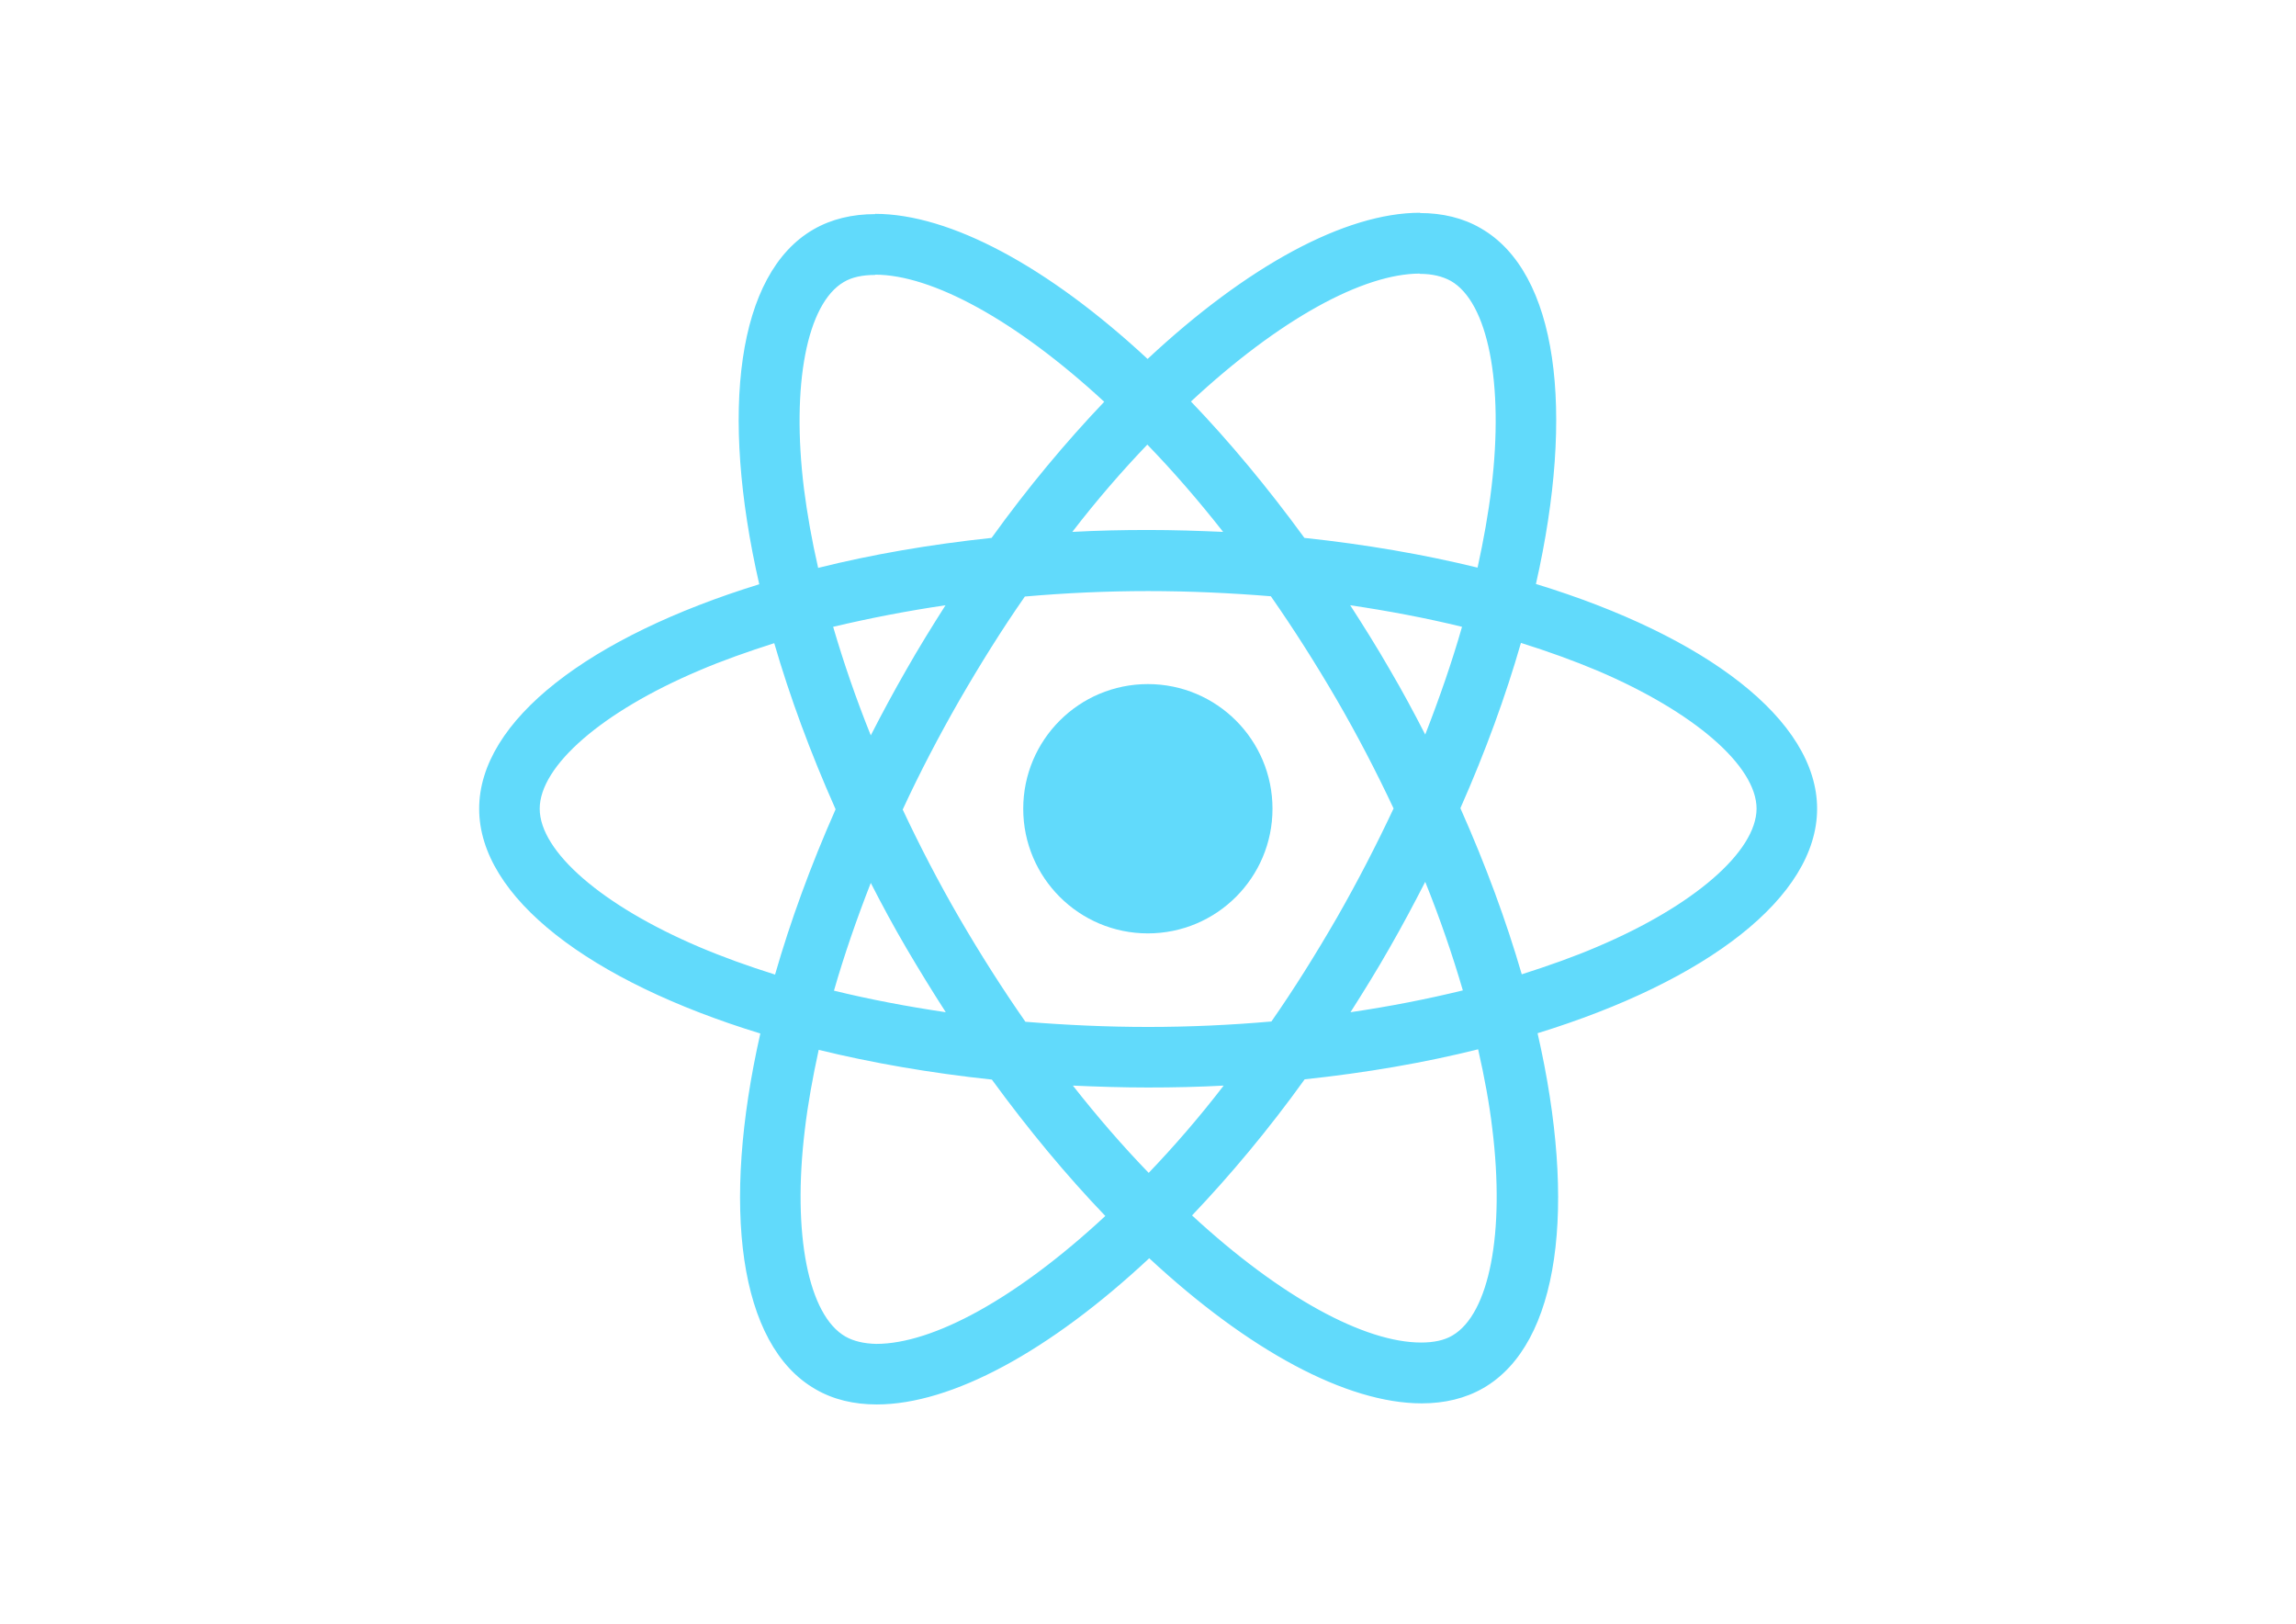
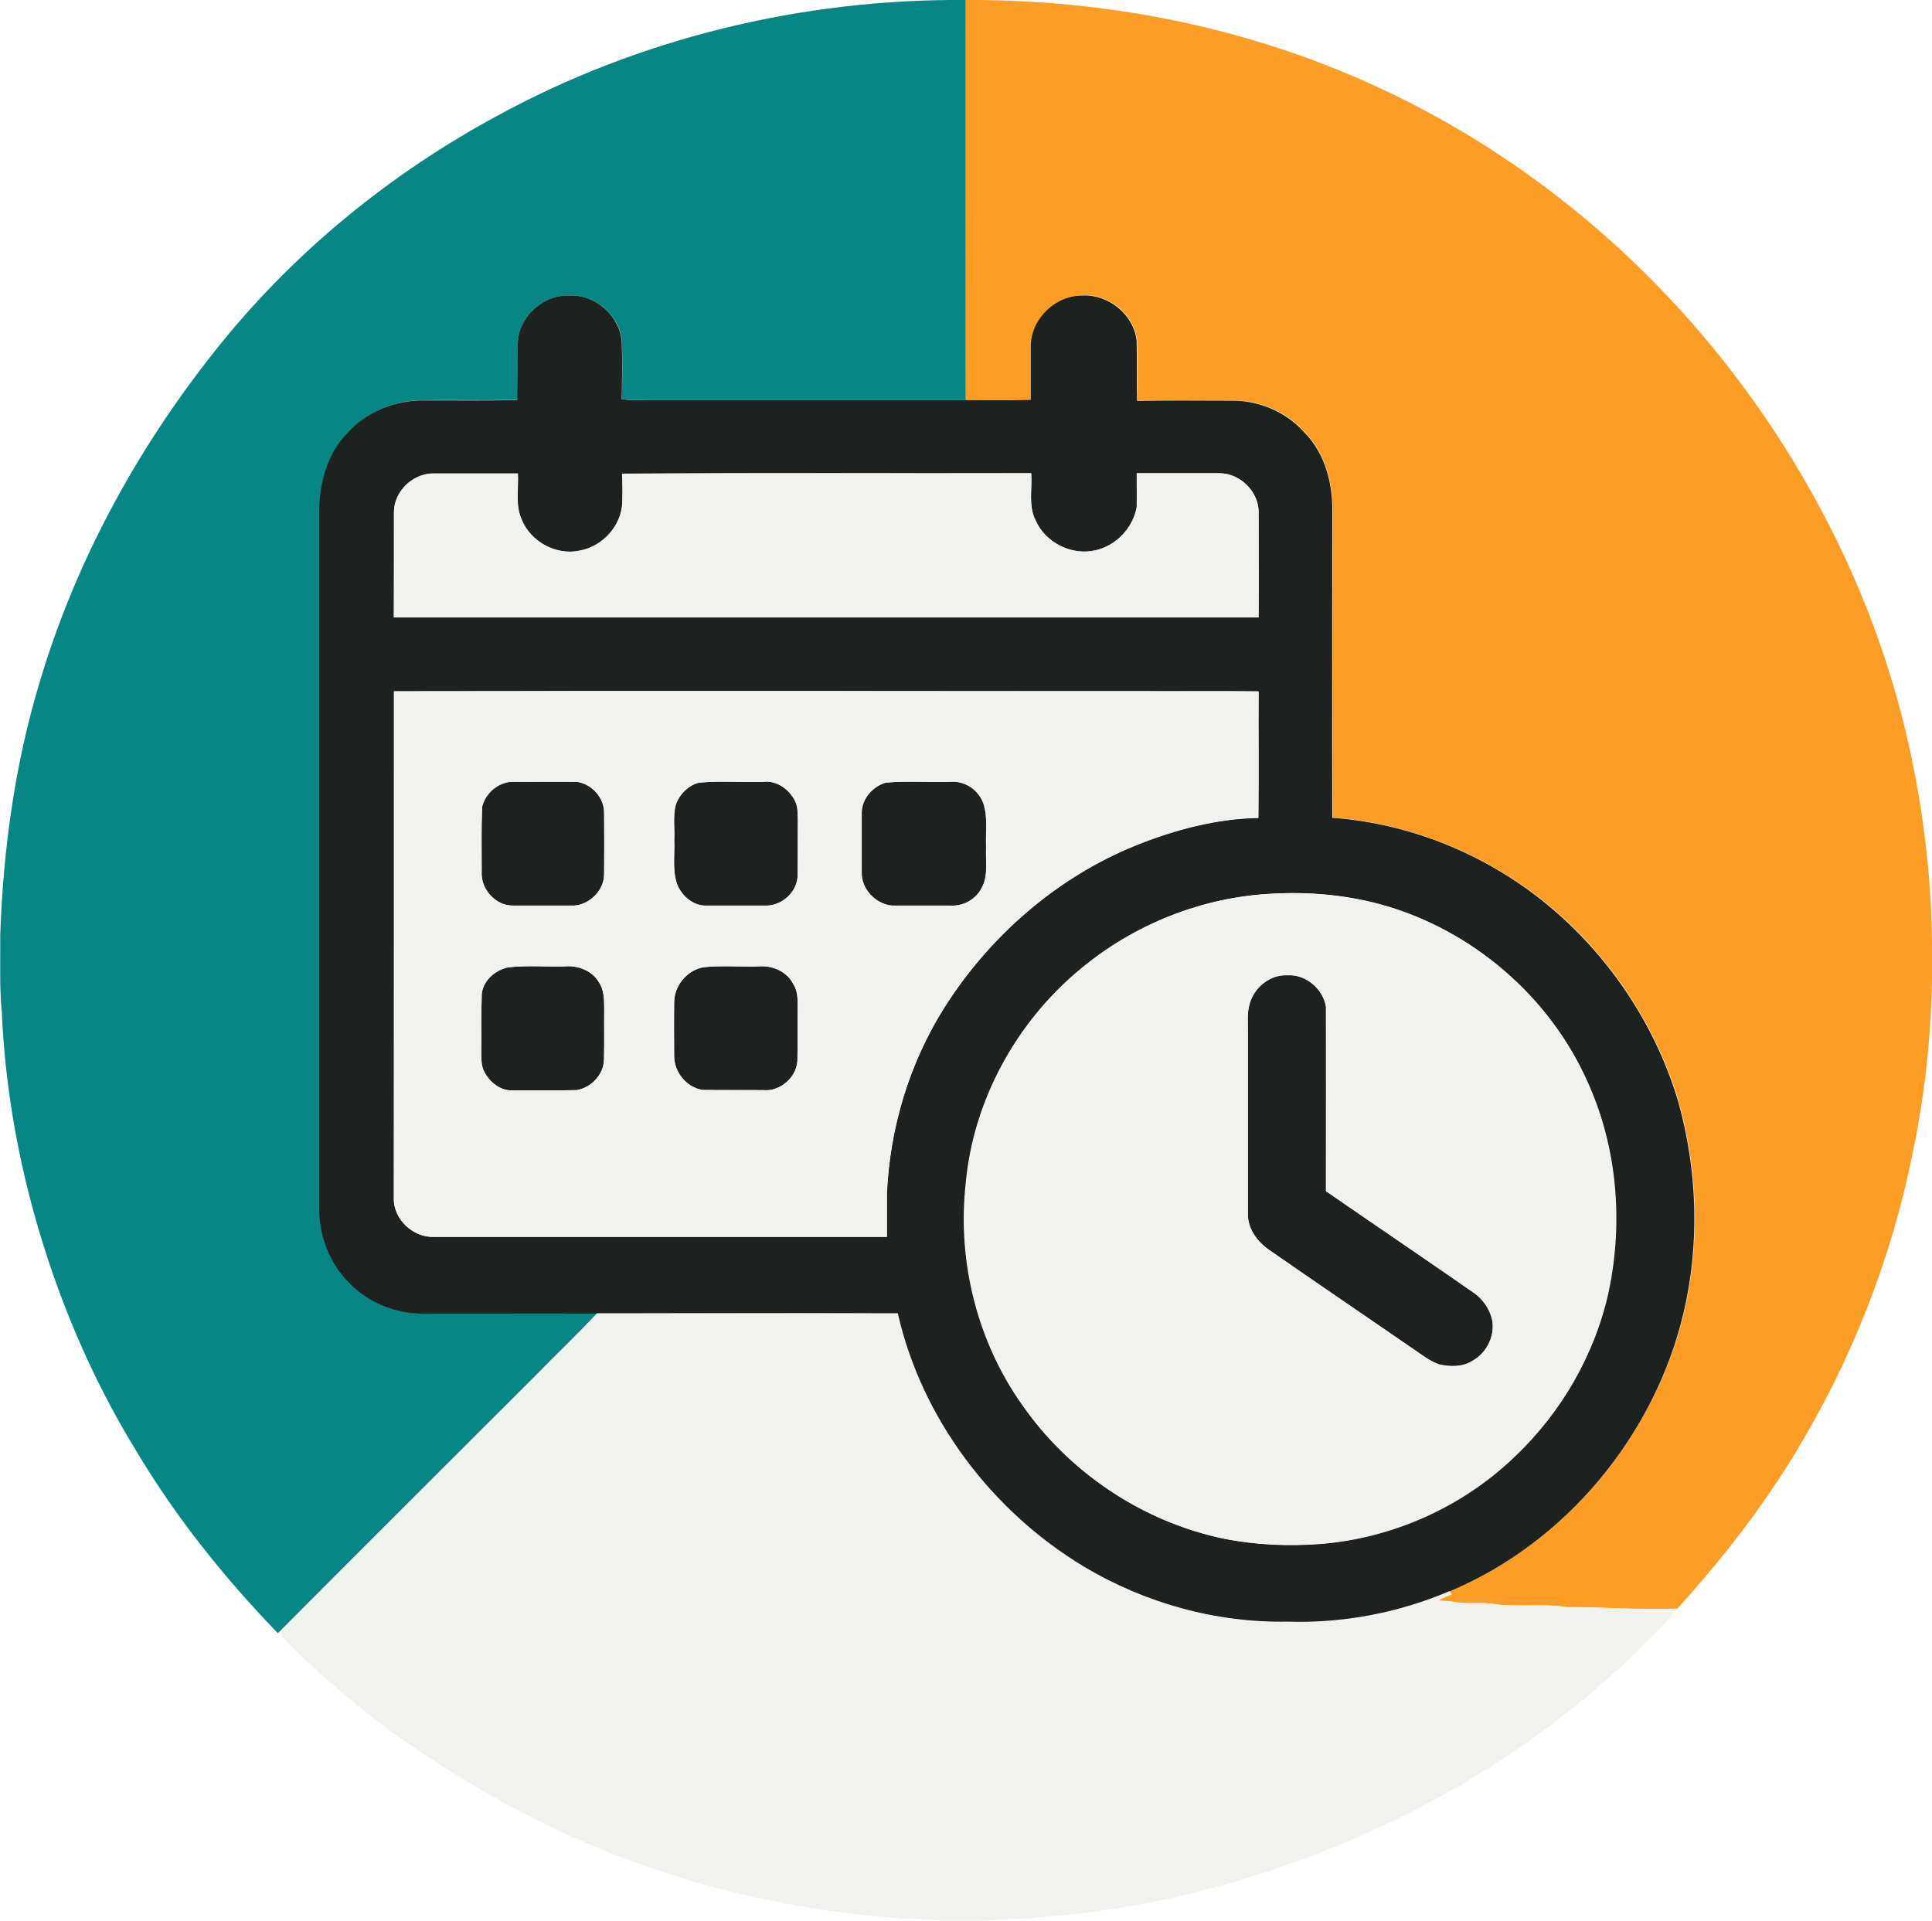
- <svg xmlns="http://www.w3.org/2000/svg" viewBox="0 0 841.9 595.3">
-   <g fill="#61DAFB">
-     <path d="M666.3 296.5c0-32.5-40.7-63.3-103.1-82.4 14.4-63.6 8-114.2-20.2-130.4-6.5-3.8-14.1-5.6-22.4-5.6v22.3c4.6 0 8.3.9 11.4 2.6 13.6 7.8 19.5 37.5 14.9 75.7-1.1 9.4-2.9 19.3-5.1 29.4-19.6-4.8-41-8.5-63.5-10.9-13.5-18.5-27.5-35.3-41.6-50 32.6-30.3 63.2-46.9 84-46.9V78c-27.5 0-63.5 19.6-99.9 53.6-36.4-33.8-72.4-53.2-99.9-53.2v22.3c20.7 0 51.4 16.5 84 46.6-14 14.7-28 31.4-41.3 49.9-22.6 2.4-44 6.1-63.6 11-2.3-10-4-19.7-5.2-29-4.7-38.2 1.1-67.9 14.6-75.8 3-1.8 6.9-2.6 11.5-2.6V78.5c-8.4 0-16 1.8-22.6 5.6-28.1 16.2-34.4 66.7-19.9 130.1-62.2 19.2-102.7 49.9-102.7 82.3 0 32.5 40.7 63.3 103.1 82.4-14.4 63.6-8 114.2 20.2 130.4 6.5 3.8 14.1 5.6 22.5 5.6 27.5 0 63.5-19.6 99.9-53.6 36.4 33.8 72.4 53.2 99.9 53.2 8.4 0 16-1.8 22.6-5.6 28.1-16.2 34.4-66.7 19.9-130.1 62-19.1 102.5-49.9 102.5-82.3zm-130.2-66.7c-3.7 12.9-8.3 26.2-13.5 39.5-4.1-8-8.4-16-13.1-24-4.6-8-9.5-15.8-14.4-23.4 14.2 2.1 27.9 4.7 41 7.9zm-45.8 106.5c-7.8 13.5-15.8 26.3-24.1 38.2-14.9 1.3-30 2-45.2 2-15.1 0-30.2-.7-45-1.9-8.3-11.9-16.4-24.6-24.2-38-7.6-13.1-14.5-26.4-20.8-39.8 6.2-13.4 13.2-26.8 20.7-39.9 7.8-13.5 15.8-26.3 24.1-38.2 14.9-1.3 30-2 45.2-2 15.1 0 30.2.7 45 1.9 8.3 11.9 16.4 24.6 24.2 38 7.6 13.1 14.5 26.4 20.8 39.8-6.3 13.4-13.2 26.8-20.7 39.9zm32.3-13c5.4 13.4 10 26.8 13.8 39.8-13.1 3.2-26.9 5.9-41.2 8 4.9-7.7 9.8-15.6 14.4-23.7 4.6-8 8.9-16.1 13-24.1zM421.2 430c-9.3-9.6-18.6-20.3-27.8-32 9 .4 18.2.7 27.5.7 9.4 0 18.7-.2 27.8-.7-9 11.7-18.3 22.4-27.5 32zm-74.4-58.9c-14.2-2.1-27.9-4.7-41-7.9 3.7-12.9 8.3-26.2 13.5-39.5 4.1 8 8.4 16 13.1 24 4.7 8 9.5 15.8 14.4 23.4zM420.7 163c9.3 9.6 18.6 20.3 27.8 32-9-.4-18.2-.7-27.5-.7-9.4 0-18.7.2-27.8.7 9-11.7 18.3-22.4 27.5-32zm-74 58.9c-4.9 7.7-9.8 15.6-14.4 23.7-4.6 8-8.9 16-13 24-5.4-13.4-10-26.8-13.8-39.8 13.1-3.1 26.9-5.8 41.2-7.9zm-90.5 125.2c-35.4-15.1-58.3-34.9-58.3-50.6 0-15.7 22.9-35.6 58.3-50.6 8.6-3.7 18-7 27.7-10.1 5.7 19.6 13.2 40 22.5 60.9-9.2 20.8-16.6 41.1-22.2 60.6-9.9-3.1-19.3-6.5-28-10.2zM310 490c-13.6-7.8-19.5-37.5-14.9-75.7 1.1-9.4 2.9-19.3 5.1-29.4 19.6 4.8 41 8.5 63.5 10.9 13.5 18.5 27.5 35.3 41.6 50-32.6 30.3-63.2 46.9-84 46.9-4.5-.1-8.3-1-11.3-2.7zm237.2-76.2c4.7 38.2-1.1 67.9-14.6 75.8-3 1.8-6.9 2.6-11.5 2.6-20.7 0-51.4-16.5-84-46.6 14-14.7 28-31.4 41.3-49.9 22.6-2.4 44-6.1 63.6-11 2.3 10.1 4.1 19.8 5.2 29.1zm38.5-66.7c-8.6 3.7-18 7-27.7 10.1-5.7-19.6-13.2-40-22.5-60.9 9.2-20.8 16.6-41.1 22.2-60.6 9.9 3.1 19.3 6.5 28.1 10.2 35.4 15.1 58.3 34.9 58.3 50.6-.1 15.7-23 35.6-58.4 50.6zM320.8 78.4z" />
-     <circle cx="420.9" cy="296.5" r="45.7" />
-     <path d="M520.5 78.1z" />
+ <svg xmlns="http://www.w3.org/2000/svg" version="1.1" id="Layer_1" x="0px" y="0px" viewBox="0 0 858.2 853.3" style="enable-background:new 0 0 858.2 853.3;" xml:space="preserve">
+   <style type="text/css">
+ 	.st0{fill:#088685;}
+ 	.st1{fill:#FC9E26;}
+ 	.st2{fill:#1D2120;}
+ 	.st3{fill:#F1F1ED;}
+ </style>
+   <g>
+     <path class="st0" d="M220.4,51.7C283.9,16.9,356.6-0.6,429,0c0,59.2,0,118.4,0,177.7c-47,0-94,0-141,0c-3.9,0-7.9,0.2-11.7-0.3   c0.1-8.3,0.2-16.7,0-25c-0.5-11.7-11.5-21.6-23.2-21.1c-11.9-0.6-23.3,10-23,22c0,8.1,0.1,16.2,0,24.3c-14.7,0.4-29.3,0-44,0.2   c-11.7,0.6-23.4,5.4-31.3,14.3c-8.7,8.8-12.2,21.3-12.7,33.3c0,104.4,0,208.7,0,313.1c0.4,11.4,4.8,22.8,13,31   c6.1,6.2,13.9,10.8,22.4,12.7c6.4,1.8,13.1,1.2,19.6,1.3c22.7,0,45.5,0,68.2,0c-8.9,9.5-18.3,18.4-27.4,27.7   c-37.6,37.6-75.3,75.1-112.8,112.8c-0.4,0.4-1.2,1.1-1.7,1.5c-23.9-24.7-45.5-51.7-63.1-81.3c-20.1-32.8-35.1-68.6-45.3-105.6   c-8-29.1-12.9-59-14.2-89.1c-1.1-11.3-0.6-22.7-0.7-34c1.3-38,6.5-76,17.5-112.4c16.4-55.2,44.8-106.5,81-151.1   C132.1,110.8,173.9,76.9,220.4,51.7z" />
+   </g>
+   <g>
+     <path class="st1" d="M429,0c61.2-0.3,122.7,11.6,178.6,36.7C668.3,63.8,722,106,763.6,157.8c42,52.3,72.4,114.3,85.8,180.2   c5.5,26.8,8.6,54.1,8.8,81.4c0.6,31.3-2.2,62.7-8.7,93.4c-9.4,46.7-27.1,91.6-51.8,132.3c-15.1,25-33.1,48-52.7,69.6   c-16.3,0.6-32.6-0.7-48.9-0.7c-10.4-1.6-21-0.1-31.5-1.2c-6-1.3-12,0-18-1c-2.6-0.4-5.2-0.6-7.7-0.7c1.9-1.2,3.9-2,6-2.8   c-0.3-0.3-0.8-1-1.1-1.3c51.7-21.6,91.2-69.3,104.2-123.7c7.3-30.7,6.2-63.2-2.2-93.6c-9.4-31.9-28-61-52.8-83.2   c-27.8-24.8-63.8-40.6-101-43.3c-0.1-45-0.1-89.9,0-134.9c0.3-13.1-3.1-26.9-12.5-36.4c-8.1-9.1-20.2-14.2-32.4-14   c-13.9,0.1-27.9-0.2-41.8,0.1c-0.4-8.9,0-17.8-0.2-26.7c-1.2-11.6-12.5-20.7-24-20.1c-11.9-0.1-22.7,10.1-23,22   c0,8.1,0,16.2,0,24.3c-9.7,0.3-19.3,0.1-29,0.1C429,118.5,429,59.2,429,0z" />
+   </g>
+   <g>
+     <g>
+       <path class="st2" d="M230,153.3c-0.2-12,11.1-22.6,23-22c11.7-0.6,22.7,9.4,23.2,21.1c0.3,8.3,0.1,16.7,0,25    c3.9,0.5,7.8,0.4,11.7,0.3c47,0,94,0,141,0c9.7,0,19.3,0.2,29-0.1c0-8.1,0-16.2,0-24.3c0.3-11.9,11.1-22.2,23-22    c11.5-0.6,22.8,8.5,24,20.1c0.2,8.9-0.1,17.8,0.2,26.7c13.9-0.3,27.9-0.1,41.8-0.1c12.1-0.2,24.3,4.9,32.4,14    c9.5,9.5,12.9,23.4,12.5,36.4c0,45-0.1,89.9,0,134.9c37.3,2.7,73.2,18.4,101,43.3c24.8,22.2,43.4,51.3,52.8,83.2    c8.4,30.4,9.5,62.9,2.2,93.6c-12.9,54.4-52.4,102.1-104.2,123.7c-22.6,9.7-47.2,14.3-71.8,13.5c-31.7,0.5-63.4-8.2-90.6-24.5    c-40.9-24.6-72.1-65.8-82.6-112.5c-44.5-0.2-89.1-0.1-133.6,0c-22.7-0.1-45.5,0-68.2,0c-6.6-0.1-13.2,0.5-19.6-1.3    c-8.5-1.9-16.4-6.4-22.4-12.7c-8.1-8.2-12.6-19.6-13-31c0-104.4,0-208.7,0-313.1c0.4-12.1,4-24.6,12.7-33.3    c7.9-8.9,19.6-13.7,31.3-14.3c14.7-0.1,29.3,0.2,44-0.2C230,169.4,230,161.4,230,153.3z M175,227.2c0,15.7,0,31.4,0,47.1    c128,0,256.1,0,384.1,0c0.1-15.3,0-30.7,0-46c0.5-9.3-7.8-17.8-17-18c-12.4,0-24.7,0-37.1,0c0,5,0.1,10,0,15    c-1.6,9.4-9.3,17.4-18.6,19.3c-10.4,2.3-22-3.5-26.3-13.3c-3.4-6.5-1.5-14-2-21c-60.6,0.1-121.1-0.2-181.7,0.2    c0.2,4.3,0.3,8.5,0.1,12.8c-0.4,10.4-8.9,19.6-19.1,21.4c-10.4,2.2-21.8-4.1-25.7-14c-2.8-6.4-1.3-13.6-1.6-20.3    c-12.7,0-25.4,0-38.1,0C183.1,210.6,175.2,218.4,175,227.2z M175,307.1c0,75.1,0,150.2,0,225.3c-0.2,9.4,8.7,17.6,18,17.1    c67,0,134,0,201,0c0-6.4,0-12.8,0-19.1c1.2-29.1,9.9-57.9,25.4-82.6c20.1-31.8,49.9-57.9,84.9-72.1c17.4-7,35.9-12,54.7-12.3    c0.2-18.7,0-37.5,0.1-56.2c-18-0.2-36,0-54-0.1C395,307,285,306.9,175,307.1z M565.5,397c-31.1,1.5-61.6,13.5-85.5,33.4    c-28.7,23.7-47.9,58.8-51.1,96c-3.6,34,5.1,69.2,24.8,97.2c20.9,30.4,53.8,52.4,89.9,59.9c14.1,2.8,28.7,3.4,43,2.3    c32-2.6,63-16.5,86.1-38.8c20.7-19.6,35.7-45.4,41.7-73.3c6.5-30.9,3.8-63.9-9.2-92.8c-16.8-38.2-51.5-68-91.8-79.1    C598,397.6,581.7,396.1,565.5,397z" />
+     </g>
+     <path class="st2" d="M224.4,347.8c1.5-0.5,3.1-0.5,4.6-0.5c9,0,18,0,27.1,0c6.8,0.8,12.5,7.1,12.3,14c0.1,9,0.1,18,0,27   c0.1,7.2-6.3,13.6-13.3,14c-9,0-18.1,0-27.1,0c-7.8,0.2-14.5-7.3-14-15c0-9.6-0.2-19.3,0.2-28.9   C215.4,353.4,219.4,349.2,224.4,347.8z" />
+     <path class="st2" d="M310.4,347.7c9.5-0.9,19.1-0.1,28.7-0.4c6-0.7,11.7,3.5,14.2,8.8c1.2,2.6,0.9,5.5,1.1,8.2   c-0.1,8,0.1,16-0.1,24c0.3,7.2-6.1,13.5-13.1,14c-9.4,0-18.8,0-28.1,0c-5.1-0.1-9.5-3.9-11.8-8.2c-2.9-6.5-1.5-13.9-1.8-20.8   c0.3-5.3-0.7-10.7,0.7-15.8C301.8,352.9,305.6,349,310.4,347.7z" />
+     <path class="st2" d="M393.4,347.7c9.5-0.9,19.1-0.1,28.7-0.4c6.3-0.6,12.5,3.5,14.7,9.4c2.2,6.3,1,13.1,1.3,19.6   c-0.3,6,1,12.5-1.9,18c-2.5,5.2-8.3,8.4-14,8c-8.7,0-17.4,0-26.1,0c-7.3-0.8-13.6-7.5-13.3-15c0-8.7,0-17.3,0-26   C382.7,355.1,387.5,349.4,393.4,347.7z" />
+     <path class="st2" d="M225.4,429.8c8.5-1.1,17.1-0.2,25.6-0.5c5.7-0.5,12,1.9,15,7c2.5,3.5,2.4,7.9,2.4,12c-0.1,7.3,0.1,14.7-0.1,22   c0.1,6.9-5.7,13-12.3,14c-9.4,0.2-18.7,0-28.1,0.1c-5.5,0.4-10.4-3.6-12.8-8.3c-1.6-3-1.2-6.5-1.3-9.8c0.1-8.3-0.1-16.7,0.2-25   C214.8,435.5,219.8,431.1,225.4,429.8z" />
+     <path class="st2" d="M312.4,429.7c8.1-0.9,16.5-0.1,24.7-0.4c6-0.5,12.5,2.3,15.2,7.8c2.2,3.3,2,7.4,2,11.2   c-0.1,7.3,0.1,14.7-0.1,22c0.2,7.8-7.4,14.8-15.2,14c-9-0.1-18,0.1-27-0.1c-7.1-1.1-12.6-7.9-12.6-15c-0.1-8-0.1-15.9,0-23.9   C299.4,438,305.1,431.1,312.4,429.7z" />
+     <path class="st2" d="M555,446.3c1.9-7.5,9.1-13.5,17-13c8.1-0.5,15.7,6.1,17,14c0.1,27.3,0,54.6,0,81.9   c21.7,15,43.6,29.8,65.3,44.9c4.5,3,7.8,7.9,8.7,13.3c0.8,6.8-2.9,13.8-8.9,17.2c-4.3,2.8-9.9,2.7-14.8,1.6   c-4.2-1.4-7.6-4.3-11.3-6.7c-21.3-14.7-42.7-29.2-64-44c-5.3-3.6-9.7-9.3-9.7-16c0-27,0-54,0-81.1   C554.3,454.3,553.9,450.2,555,446.3z" />
+   </g>
+   <g>
+     <path class="st3" d="M175,227.2c0.2-8.9,8.1-16.6,16.9-16.9c12.7,0,25.4,0,38.1,0c0.3,6.8-1.2,13.9,1.6,20.3   c3.9,9.9,15.3,16.2,25.7,14c10.2-1.7,18.7-10.9,19.1-21.4c0.1-4.3,0.1-8.5-0.1-12.8c60.6-0.4,121.1-0.1,181.7-0.2   c0.5,7-1.4,14.5,2,21c4.3,9.8,15.9,15.6,26.3,13.3c9.3-1.9,17-10,18.6-19.3c0.1-5,0-10,0-15c12.4,0,24.7,0,37.1,0   c9.2,0.2,17.5,8.7,17,18c0,15.3,0.1,30.7,0,46c-128,0-256.1,0-384.1,0C175,258.6,175,242.9,175,227.2z" />
+     <g>
+       <path class="st3" d="M175,307.1c110-0.2,220,0,330-0.1c18,0.1,36-0.1,54,0.1c-0.1,18.7,0.2,37.5-0.1,56.2    c-18.8,0.3-37.3,5.3-54.7,12.3c-35,14.2-64.8,40.3-84.9,72.1c-15.5,24.7-24.1,53.5-25.4,82.6c0,6.4,0,12.7,0,19.1    c-67,0-134,0-201,0c-9.3,0.5-18.2-7.7-18-17.1C175,457.3,175,382.2,175,307.1z M224.4,347.8c-5,1.4-9,5.7-10.3,10.6    c-0.4,9.6-0.2,19.3-0.2,28.9c-0.5,7.7,6.3,15.2,14,15c9,0,18.1,0,27.1,0c7-0.5,13.4-6.9,13.3-14c0.1-9,0.1-18,0-27    c0.2-6.9-5.6-13.2-12.3-14c-9-0.1-18,0-27.1,0C227.4,347.3,225.9,347.2,224.4,347.8z M310.4,347.7c-4.8,1.3-8.6,5.2-10.2,9.8    c-1.4,5.2-0.4,10.6-0.7,15.8c0.3,6.9-1.1,14.2,1.8,20.8c2.3,4.4,6.6,8.1,11.8,8.2c9.4,0,18.8,0,28.1,0c7-0.5,13.4-6.8,13.1-14    c0.1-8,0-16,0.1-24c-0.1-2.8,0.2-5.7-1.1-8.2c-2.5-5.3-8.1-9.5-14.2-8.8C329.5,347.6,319.8,346.8,310.4,347.7z M393.4,347.7    c-5.9,1.7-10.7,7.3-10.7,13.6c0,8.7,0,17.3,0,26c-0.4,7.5,6,14.2,13.3,15c8.7,0,17.4,0,26.1,0c5.7,0.4,11.5-2.8,14-8    c3-5.5,1.6-12,1.9-18c-0.3-6.5,0.9-13.3-1.3-19.6c-2.1-5.9-8.4-10-14.7-9.4C412.5,347.6,402.9,346.8,393.4,347.7z M225.4,429.8    c-5.5,1.3-10.6,5.7-11.4,11.5c-0.3,8.3,0,16.7-0.2,25c0.1,3.3-0.3,6.8,1.3,9.8c2.4,4.7,7.3,8.6,12.8,8.3    c9.4-0.1,18.7,0.1,28.1-0.1c6.7-1,12.5-7.1,12.3-14c0.2-7.3,0-14.6,0.1-22c-0.1-4.1,0-8.5-2.4-12c-3-5.1-9.3-7.5-15-7    C242.5,429.6,233.8,428.7,225.4,429.8z M312.4,429.7c-7.3,1.3-12.9,8.2-12.9,15.6c-0.1,8,0,15.9,0,23.9c0,7.1,5.5,13.9,12.6,15    c9,0.1,18,0,27,0.1c7.7,0.7,15.4-6.2,15.2-14c0.1-7.3,0-14.7,0.1-22c0-3.8,0.2-7.9-2-11.2c-2.8-5.5-9.3-8.3-15.2-7.8    C328.8,429.6,320.5,428.8,312.4,429.7z" />
+     </g>
+     <g>
+       <path class="st3" d="M565.5,397c16.1-0.8,32.5,0.6,48.1,4.9c40.2,11.1,74.9,40.8,91.8,79.1c13,28.9,15.7,61.9,9.2,92.8    c-6.1,27.9-21,53.7-41.7,73.3c-23.1,22.3-54.1,36.2-86.1,38.8c-14.3,1.1-28.9,0.5-43-2.3c-36.2-7.5-69-29.5-89.9-59.9    c-19.7-28-28.4-63.3-24.8-97.2c3.2-37.2,22.4-72.3,51.1-96C503.9,410.4,534.4,398.4,565.5,397z M555,446.3c-1.1,3.9-0.6,8-0.7,12    c0,27,0,54,0,81.1c0,6.7,4.4,12.4,9.7,16c21.2,14.8,42.7,29.3,64,44c3.6,2.4,7.1,5.3,11.3,6.7c4.9,1.1,10.4,1.2,14.8-1.6    c6-3.3,9.7-10.4,8.9-17.2c-0.8-5.4-4.1-10.3-8.7-13.3c-21.7-15.1-43.6-29.9-65.3-44.9c0-27.3,0-54.6,0-81.9    c-1.3-7.9-8.8-14.5-17-14C564.1,432.8,556.8,438.8,555,446.3z" />
+     </g>
+     <path class="st3" d="M265.2,583.4c44.5,0,89-0.1,133.6,0c10.6,46.7,41.7,87.9,82.6,112.5c27.2,16.3,58.9,25.1,90.6,24.5   c24.5,0.8,49.2-3.9,71.8-13.5c0.3,0.3,0.8,1,1.1,1.3c-2.1,0.7-4.1,1.6-6,2.8c2.6,0.1,5.2,0.2,7.7,0.7c6,1,12-0.2,18,1   c10.5,1.1,21-0.4,31.5,1.2c16.3,0,32.6,1.3,48.9,0.7c-2.4,1.6-3.2,4.6-5.3,6.5c-6,6-12,12-18,18c-7.1,5.8-13.7,12.4-21,18   c-30.2,24.7-64.1,44.6-99.9,60c-38.5,16.5-79.3,28.1-120.9,32.9c-7,0.9-14,1.2-20.9,2.1c-12,0.3-24,1.6-36,1.1   c-7.4,0.4-14.6-1.3-22-0.9c-55.2-3.8-109.9-17.8-159.6-42.3c-25.9-12.8-50.5-28.1-73.8-45.2c-14.6-12-29.3-23.9-42.2-37.7   c-0.1-1.1-0.2-2.1-0.4-3.1c37.5-37.7,75.2-75.2,112.8-112.8C246.9,601.8,256.4,592.9,265.2,583.4z" />
  </g>
</svg>
